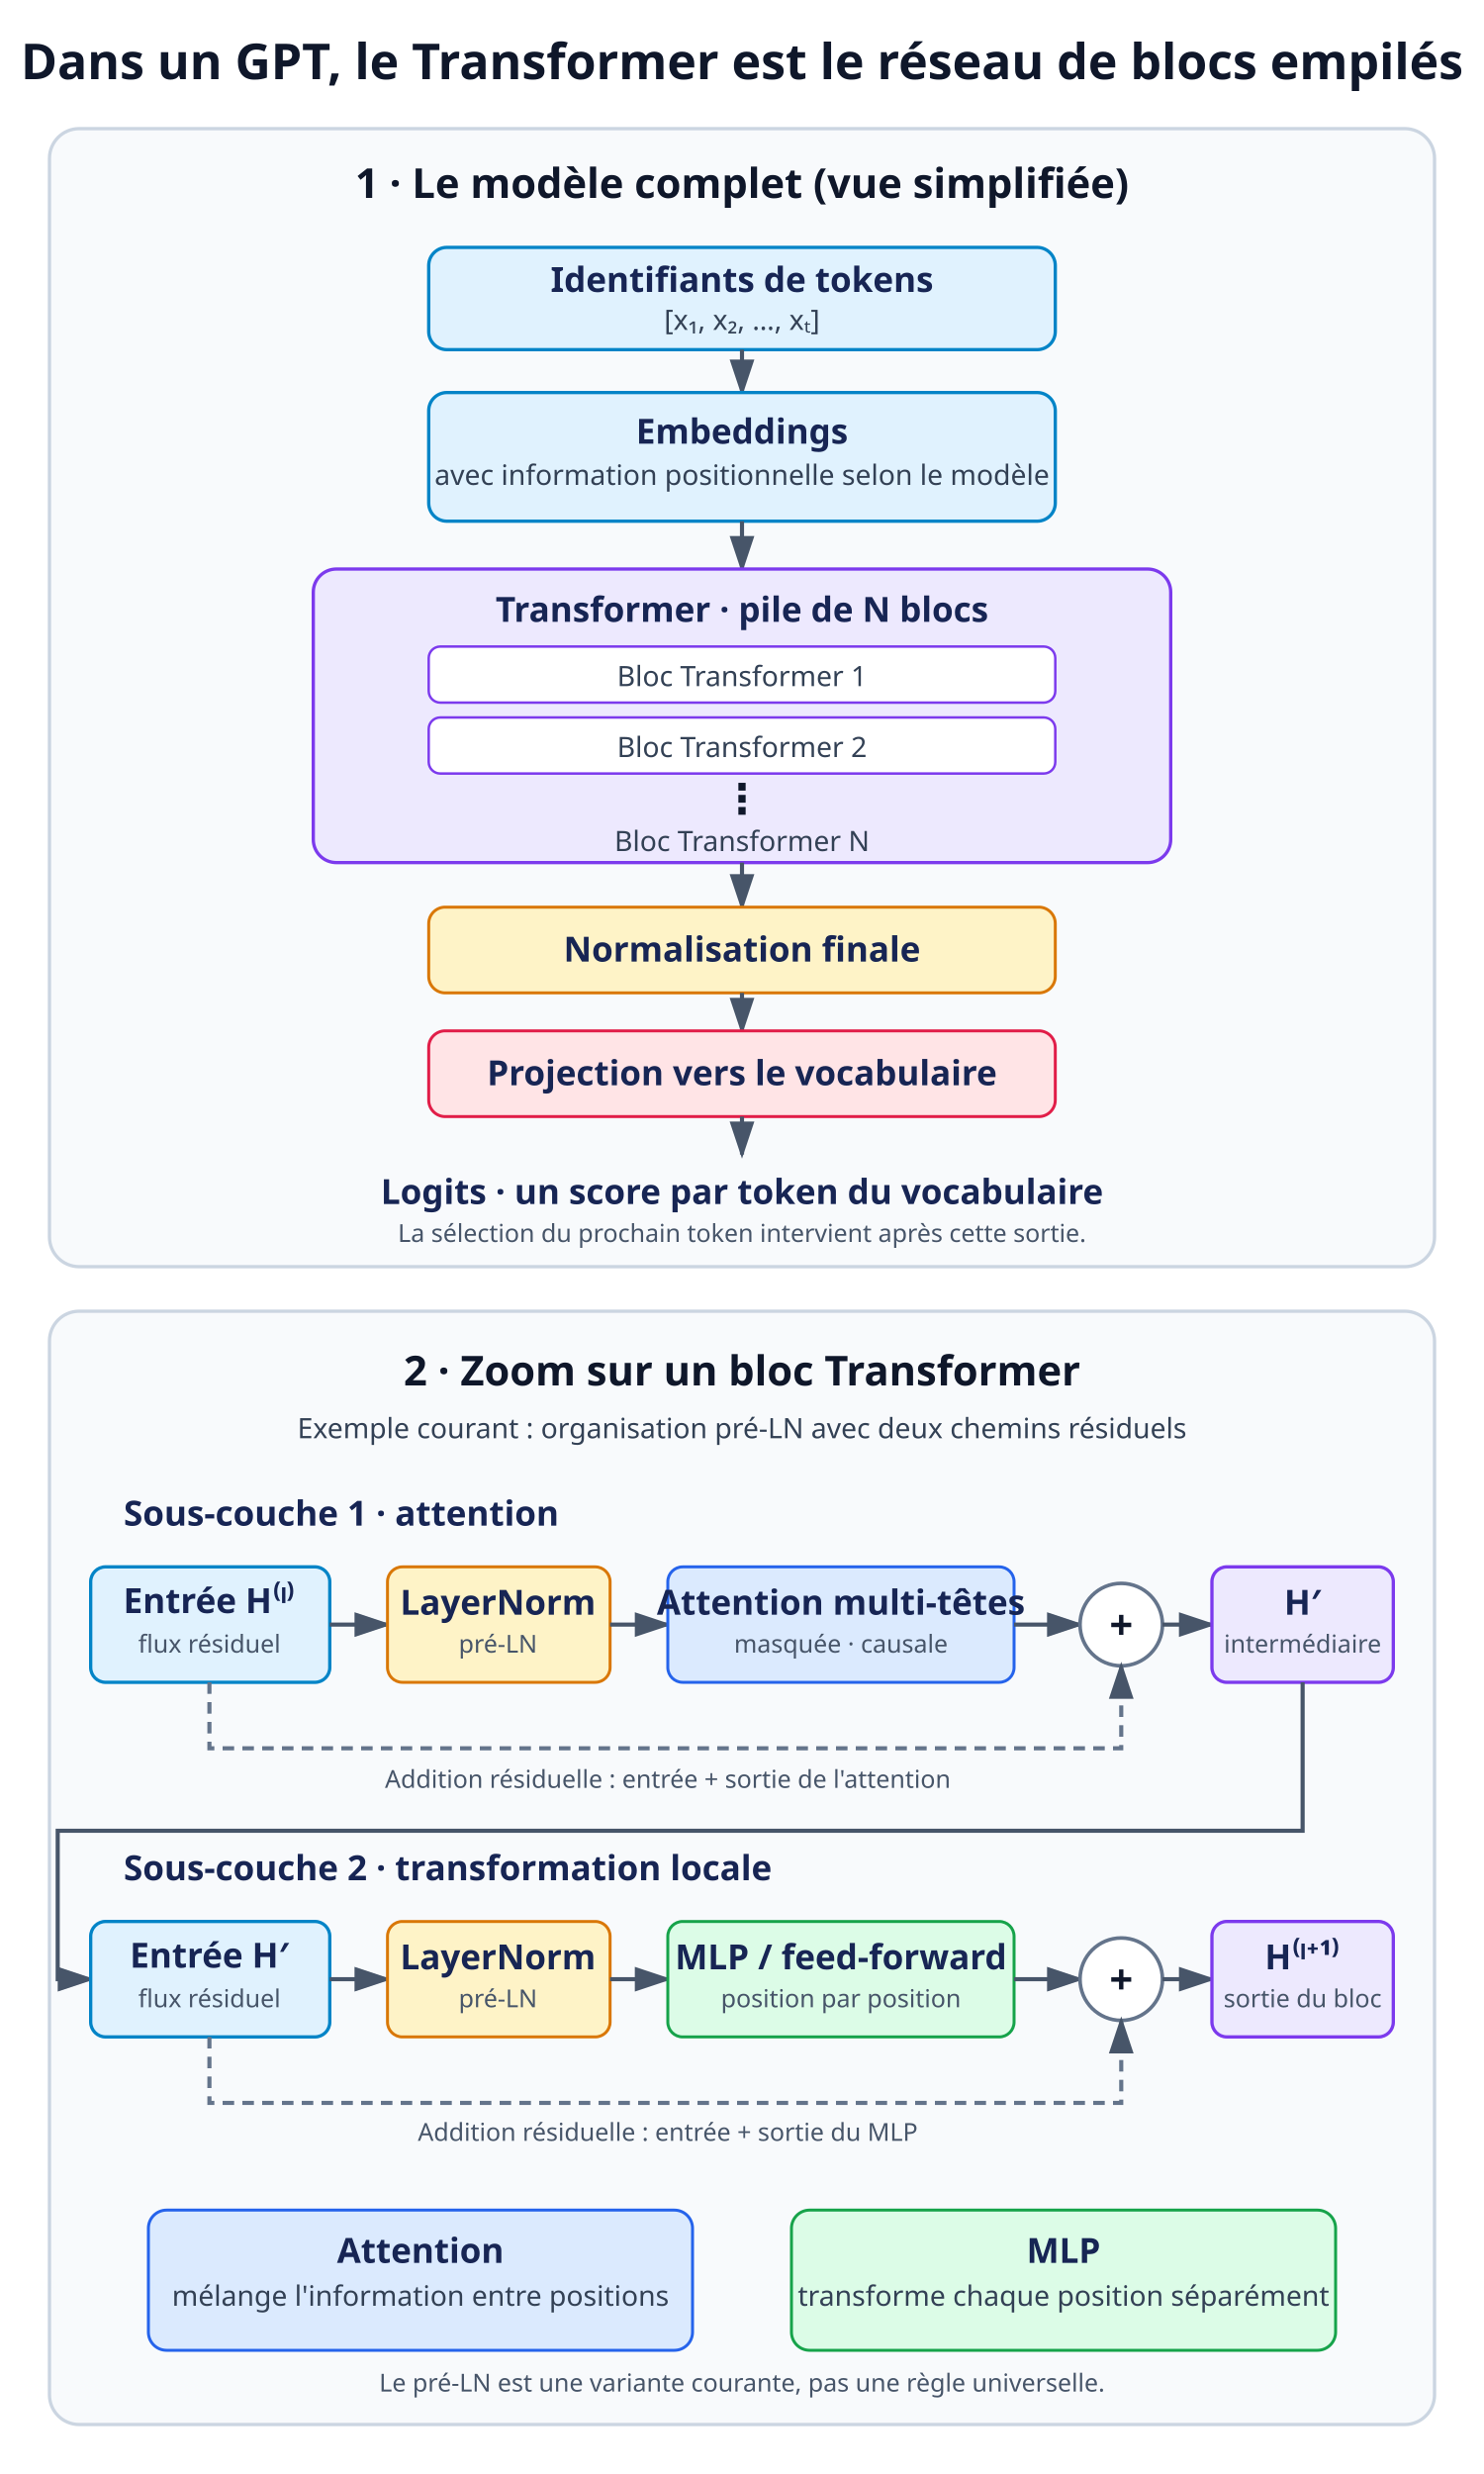
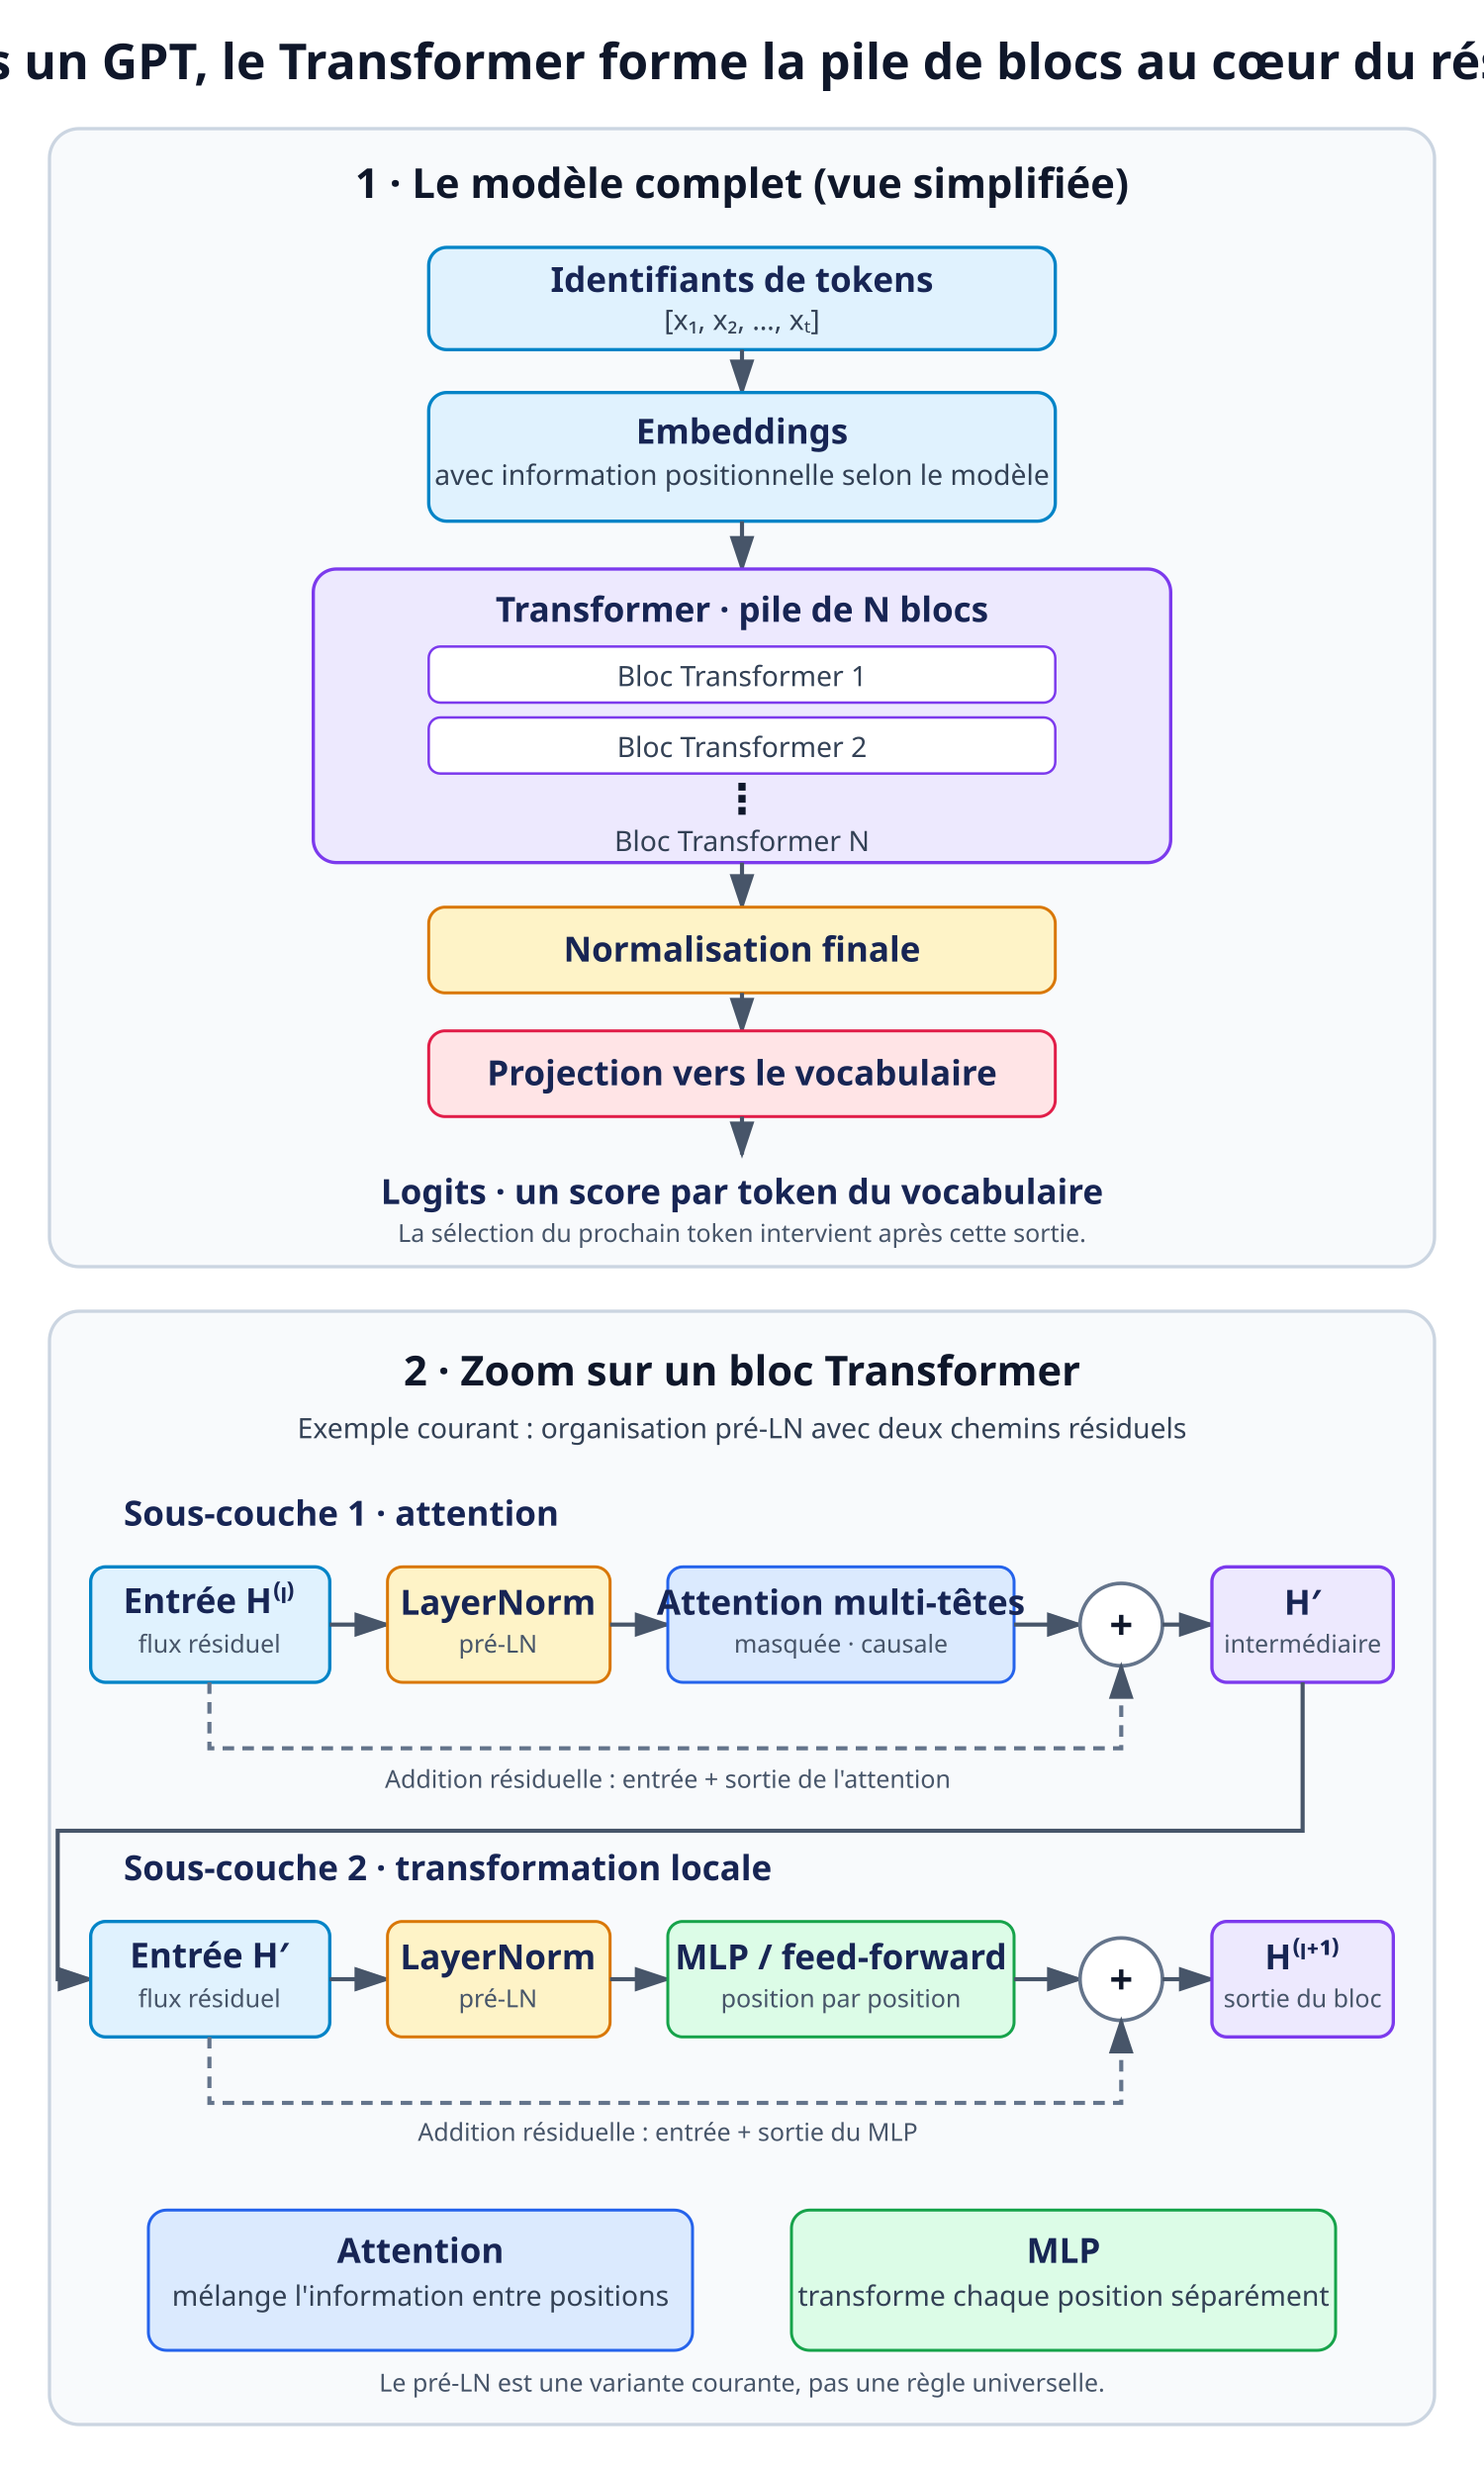
<svg xmlns="http://www.w3.org/2000/svg" width="900" height="1500" viewBox="0 0 900 1500" role="img" aria-labelledby="title desc">
  <defs>
    <marker id="arr" markerWidth="10" markerHeight="10" refX="8" refY="3" orient="auto">
      <path d="M0 0L0 6L9 3z" fill="#475569" />
    </marker>
    <style>
 .title{font:700 30px system-ui,sans-serif;fill:#0f172a}.head{font:700 25px system-ui,sans-serif;fill:#0f172a}
 .label{font:650 21px system-ui,sans-serif;fill:#172554}.small{font:17px system-ui,sans-serif;fill:#334155}.note{font:15px system-ui,sans-serif;fill:#475569}
 .panel{fill:#f8fafc;stroke:#cbd5e1;stroke-width:2}.input{fill:#e0f2fe;stroke:#0284c7;stroke-width:2}.stack{fill:#ede9fe;stroke:#7c3aed;stroke-width:2}.norm{fill:#fef3c7;stroke:#d97706;stroke-width:1.8}.attn{fill:#dbeafe;stroke:#2563eb;stroke-width:1.8}.mlp{fill:#dcfce7;stroke:#16a34a;stroke-width:1.8}.out{fill:#ffe4e6;stroke:#e11d48;stroke-width:1.8}.arrow{stroke:#475569;stroke-width:2.5;fill:none;marker-end:url(#arr)}.residual{stroke:#64748b;stroke-width:2.5;fill:none;marker-end:url(#arr);stroke-dasharray:7 5}
 </style>
  </defs>
  <rect width="900" height="1500" fill="#ffffff" />
-   <text x="450" y="48" text-anchor="middle" class="title">Dans un GPT, le Transformer est le réseau de blocs empilés</text>
+   <text x="450" y="48" text-anchor="middle" class="title">Dans un GPT, le Transformer forme la pile de blocs au cœur du réseau</text>
  <rect x="30" y="78" width="840" height="690" rx="18" class="panel" />
  <text x="450" y="120" text-anchor="middle" class="head">1 · Le modèle complet (vue simplifiée)</text>
  <rect x="260" y="150" width="380" height="62" rx="11" class="input" />
  <text x="450" y="177" text-anchor="middle" class="label">Identifiants de tokens</text>
  <text x="450" y="200" text-anchor="middle" class="small">[x₁, x₂, …, xₜ]</text>
  <path d="M450 212V238" class="arrow" />
  <rect x="260" y="238" width="380" height="78" rx="11" class="input" />
  <text x="450" y="269" text-anchor="middle" class="label">Embeddings</text>
  <text x="450" y="294" text-anchor="middle" class="small">avec information positionnelle selon le modèle</text>
  <path d="M450 316V345" class="arrow" />
  <rect x="190" y="345" width="520" height="178" rx="14" class="stack" />
  <text x="450" y="377" text-anchor="middle" class="label">Transformer · pile de N blocs</text>
  <rect x="260" y="392" width="380" height="34" rx="7" fill="#ffffff" stroke="#7c3aed" stroke-width="1.5" />
  <text x="450" y="416" text-anchor="middle" class="small">Bloc Transformer 1</text>
  <rect x="260" y="435" width="380" height="34" rx="7" fill="#ffffff" stroke="#7c3aed" stroke-width="1.5" />
  <text x="450" y="459" text-anchor="middle" class="small">Bloc Transformer 2</text>
  <text x="450" y="493" text-anchor="middle" class="head">⋮</text>
  <text x="450" y="516" text-anchor="middle" class="small">Bloc Transformer N</text>
  <path d="M450 523V550" class="arrow" />
  <rect x="260" y="550" width="380" height="52" rx="10" class="norm" />
  <text x="450" y="583" text-anchor="middle" class="label">Normalisation finale</text>
  <path d="M450 602V625" class="arrow" />
  <rect x="260" y="625" width="380" height="52" rx="10" class="out" />
  <text x="450" y="658" text-anchor="middle" class="label">Projection vers le vocabulaire</text>
  <path d="M450 677V700" class="arrow" />
  <text x="450" y="730" text-anchor="middle" class="label">Logits · un score par token du vocabulaire</text>
  <text x="450" y="753" text-anchor="middle" class="note">La sélection du prochain token intervient après cette sortie.</text>
  <rect x="30" y="795" width="840" height="675" rx="18" class="panel" />
  <text x="450" y="840" text-anchor="middle" class="head">2 · Zoom sur un bloc Transformer</text>
  <text x="450" y="872" text-anchor="middle" class="small">Exemple courant : organisation pré-LN avec deux chemins résiduels</text>
  <text x="75" y="925" class="label">Sous-couche 1 · attention</text>
  <rect x="55" y="950" width="145" height="70" rx="9" class="input" />
  <text x="127" y="978" text-anchor="middle" class="label">Entrée H⁽ˡ⁾</text>
  <text x="127" y="1002" text-anchor="middle" class="note">flux résiduel</text>
  <path d="M200 985H235" class="arrow" />
  <rect x="235" y="950" width="135" height="70" rx="9" class="norm" />
  <text x="302" y="979" text-anchor="middle" class="label">LayerNorm</text>
  <text x="302" y="1002" text-anchor="middle" class="note">pré-LN</text>
  <path d="M370 985H405" class="arrow" />
  <rect x="405" y="950" width="210" height="70" rx="9" class="attn" />
  <text x="510" y="979" text-anchor="middle" class="label">Attention multi-têtes</text>
  <text x="510" y="1002" text-anchor="middle" class="note">masquée · causale</text>
  <path d="M615 985H655" class="arrow" />
  <circle cx="680" cy="985" r="25" fill="#ffffff" stroke="#64748b" stroke-width="2.2" />
  <text x="680" y="994" text-anchor="middle" class="head">+</text>
  <path d="M127 1020V1060H680V1010" class="residual" />
  <text x="405" y="1084" text-anchor="middle" class="note">Addition résiduelle : entrée + sortie de l'attention</text>
  <path d="M705 985H735" class="arrow" />
  <rect x="735" y="950" width="110" height="70" rx="9" class="stack" />
  <text x="790" y="979" text-anchor="middle" class="label">H′</text>
  <text x="790" y="1002" text-anchor="middle" class="note">intermédiaire</text>
  <path d="M790 1020V1110H35V1200H55" class="arrow" />
  <text x="75" y="1140" class="label">Sous-couche 2 · transformation locale</text>
  <rect x="55" y="1165" width="145" height="70" rx="9" class="input" />
  <text x="127" y="1193" text-anchor="middle" class="label">Entrée H′</text>
  <text x="127" y="1217" text-anchor="middle" class="note">flux résiduel</text>
  <path d="M200 1200H235" class="arrow" />
  <rect x="235" y="1165" width="135" height="70" rx="9" class="norm" />
  <text x="302" y="1194" text-anchor="middle" class="label">LayerNorm</text>
  <text x="302" y="1217" text-anchor="middle" class="note">pré-LN</text>
  <path d="M370 1200H405" class="arrow" />
  <rect x="405" y="1165" width="210" height="70" rx="9" class="mlp" />
  <text x="510" y="1194" text-anchor="middle" class="label">MLP / feed-forward</text>
  <text x="510" y="1217" text-anchor="middle" class="note">position par position</text>
  <path d="M615 1200H655" class="arrow" />
  <circle cx="680" cy="1200" r="25" fill="#ffffff" stroke="#64748b" stroke-width="2.2" />
  <text x="680" y="1209" text-anchor="middle" class="head">+</text>
  <path d="M127 1235V1275H680V1225" class="residual" />
  <text x="405" y="1298" text-anchor="middle" class="note">Addition résiduelle : entrée + sortie du MLP</text>
  <path d="M705 1200H735" class="arrow" />
  <rect x="735" y="1165" width="110" height="70" rx="9" class="stack" />
  <text x="790" y="1194" text-anchor="middle" class="label">H⁽ˡ⁺¹⁾</text>
  <text x="790" y="1217" text-anchor="middle" class="note">sortie du bloc</text>
  <rect x="90" y="1340" width="330" height="85" rx="11" class="attn" />
  <text x="255" y="1372" text-anchor="middle" class="label">Attention</text>
  <text x="255" y="1398" text-anchor="middle" class="small">mélange l'information entre positions</text>
  <rect x="480" y="1340" width="330" height="85" rx="11" class="mlp" />
  <text x="645" y="1372" text-anchor="middle" class="label">MLP</text>
  <text x="645" y="1398" text-anchor="middle" class="small">transforme chaque position séparément</text>
  <text x="450" y="1450" text-anchor="middle" class="note">Le pré-LN est une variante courante, pas une règle universelle.</text>
</svg>
